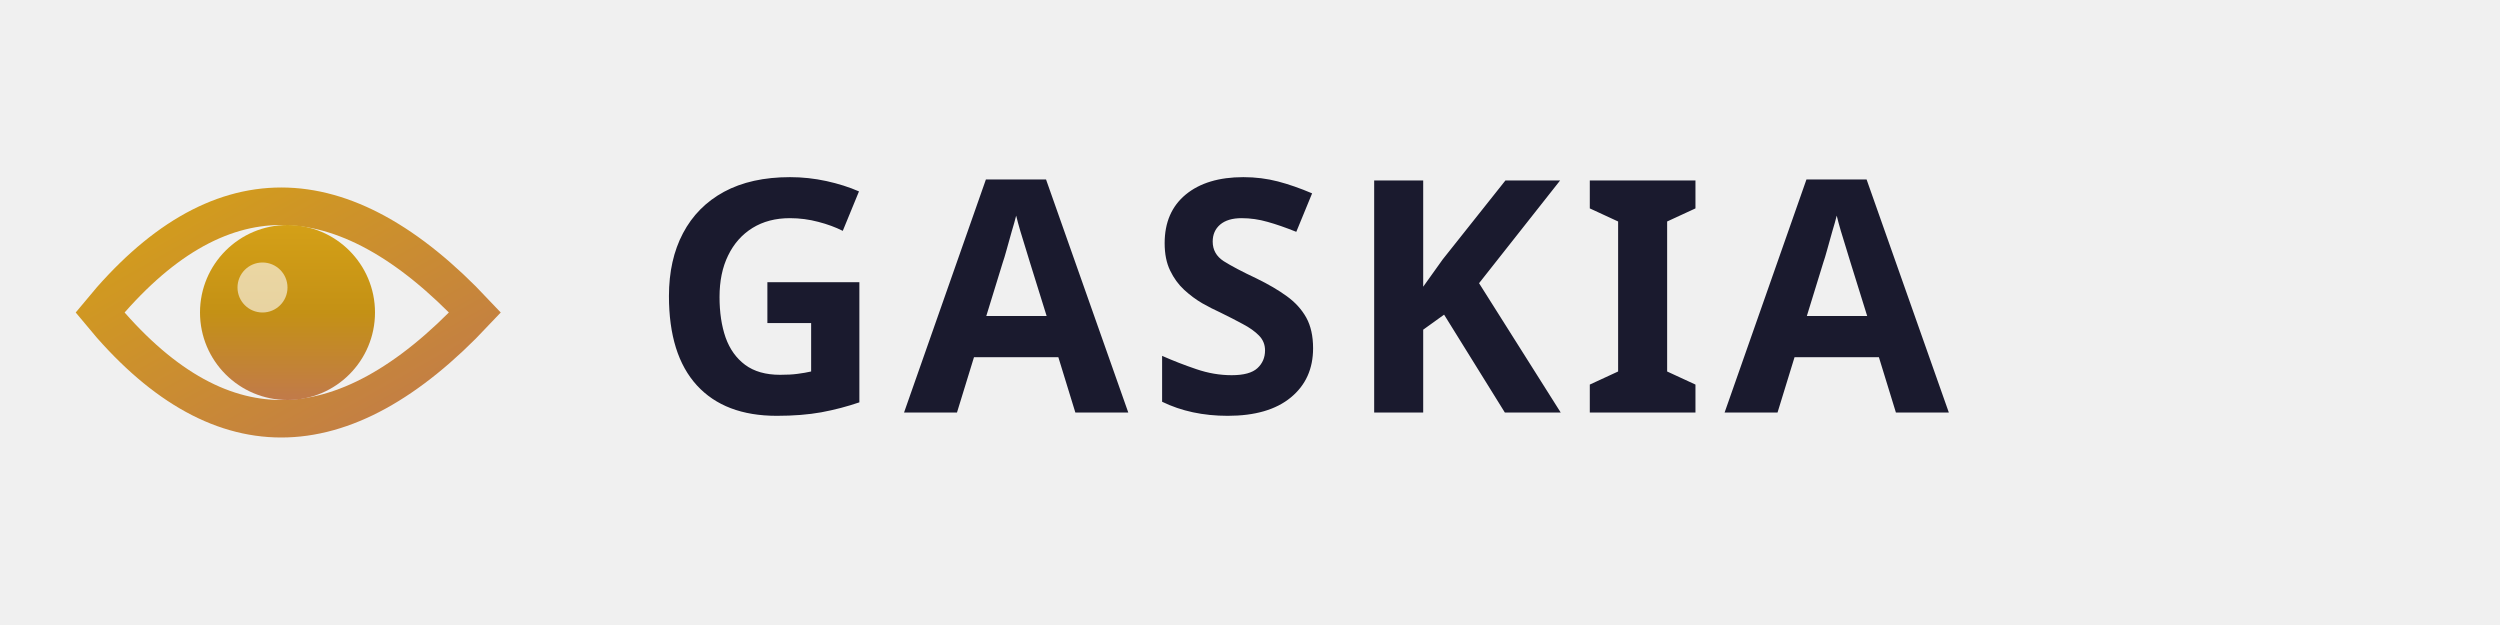
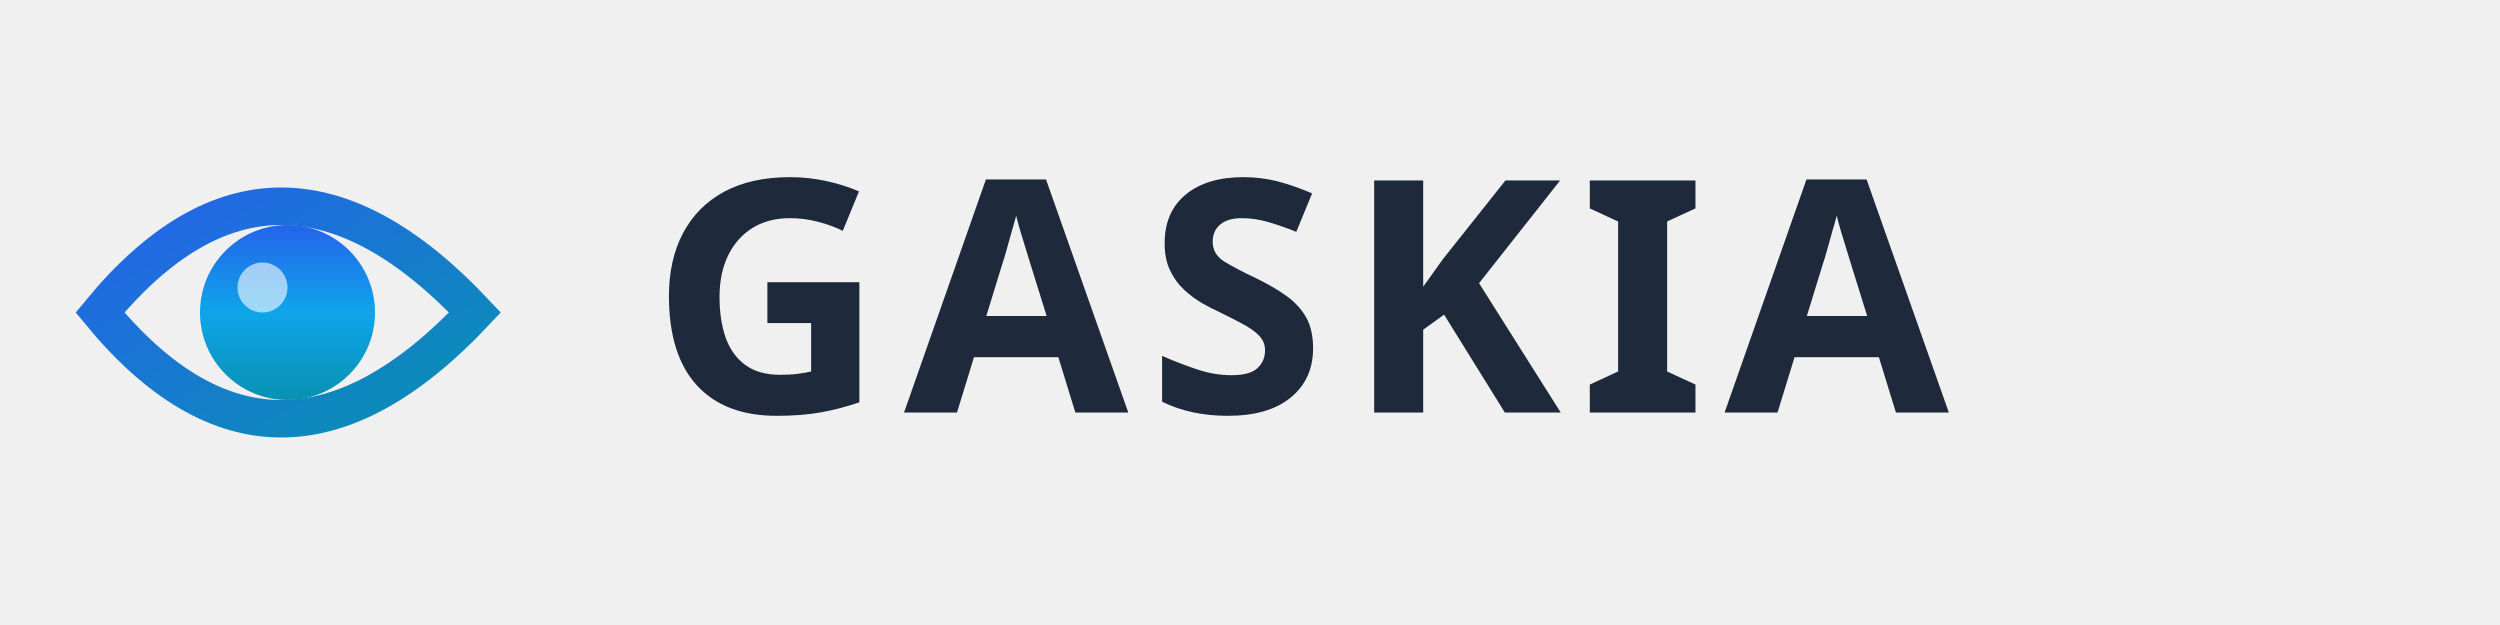
<svg xmlns="http://www.w3.org/2000/svg" width="200" height="50" viewBox="0 0 200 50" fill="none">
  <defs>
    <linearGradient id="eyeGradientLight" x1="0%" y1="0%" x2="100%" y2="100%">
-       <stop offset="0%" stop-color="#D4A017" />
-       <stop offset="100%" stop-color="#C17A4A" />
+       <stop offset="0%" stop-color="#2563EB" />
+       <stop offset="100%" stop-color="#0891B2" />
    </linearGradient>
    <linearGradient id="eyeGradientVerticalLight" x1="0%" y1="0%" x2="0%" y2="100%">
-       <stop offset="0%" stop-color="#D4A017" />
-       <stop offset="50%" stop-color="#C49115" />
-       <stop offset="100%" stop-color="#C17A4A" />
+       <stop offset="0%" stop-color="#2563EB" />
+       <stop offset="50%" stop-color="#0EA5E9" />
+       <stop offset="100%" stop-color="#0891B2" />
    </linearGradient>
  </defs>
  <g id="eye-icon">
    <path d="M8 25 Q22 8, 38 25 Q22 42, 8 25 Z" fill="none" stroke="url(#eyeGradientLight)" stroke-width="3" stroke-linecap="round" />
    <circle cx="23" cy="25" r="7" fill="url(#eyeGradientVerticalLight)" />
    <circle cx="21" cy="23" r="2" fill="#FFFFFF" opacity="0.6" />
  </g>
-   <text x="52" y="33" font-family="'Space Grotesk', sans-serif" font-weight="700" font-size="26" letter-spacing="1.5" fill="#1A1A2E">GASKIA</text>
+   <text x="52" y="33" font-family="'Space Grotesk', sans-serif" font-weight="700" font-size="26" letter-spacing="1.5" fill="#1E293B">GASKIA</text>
</svg>
